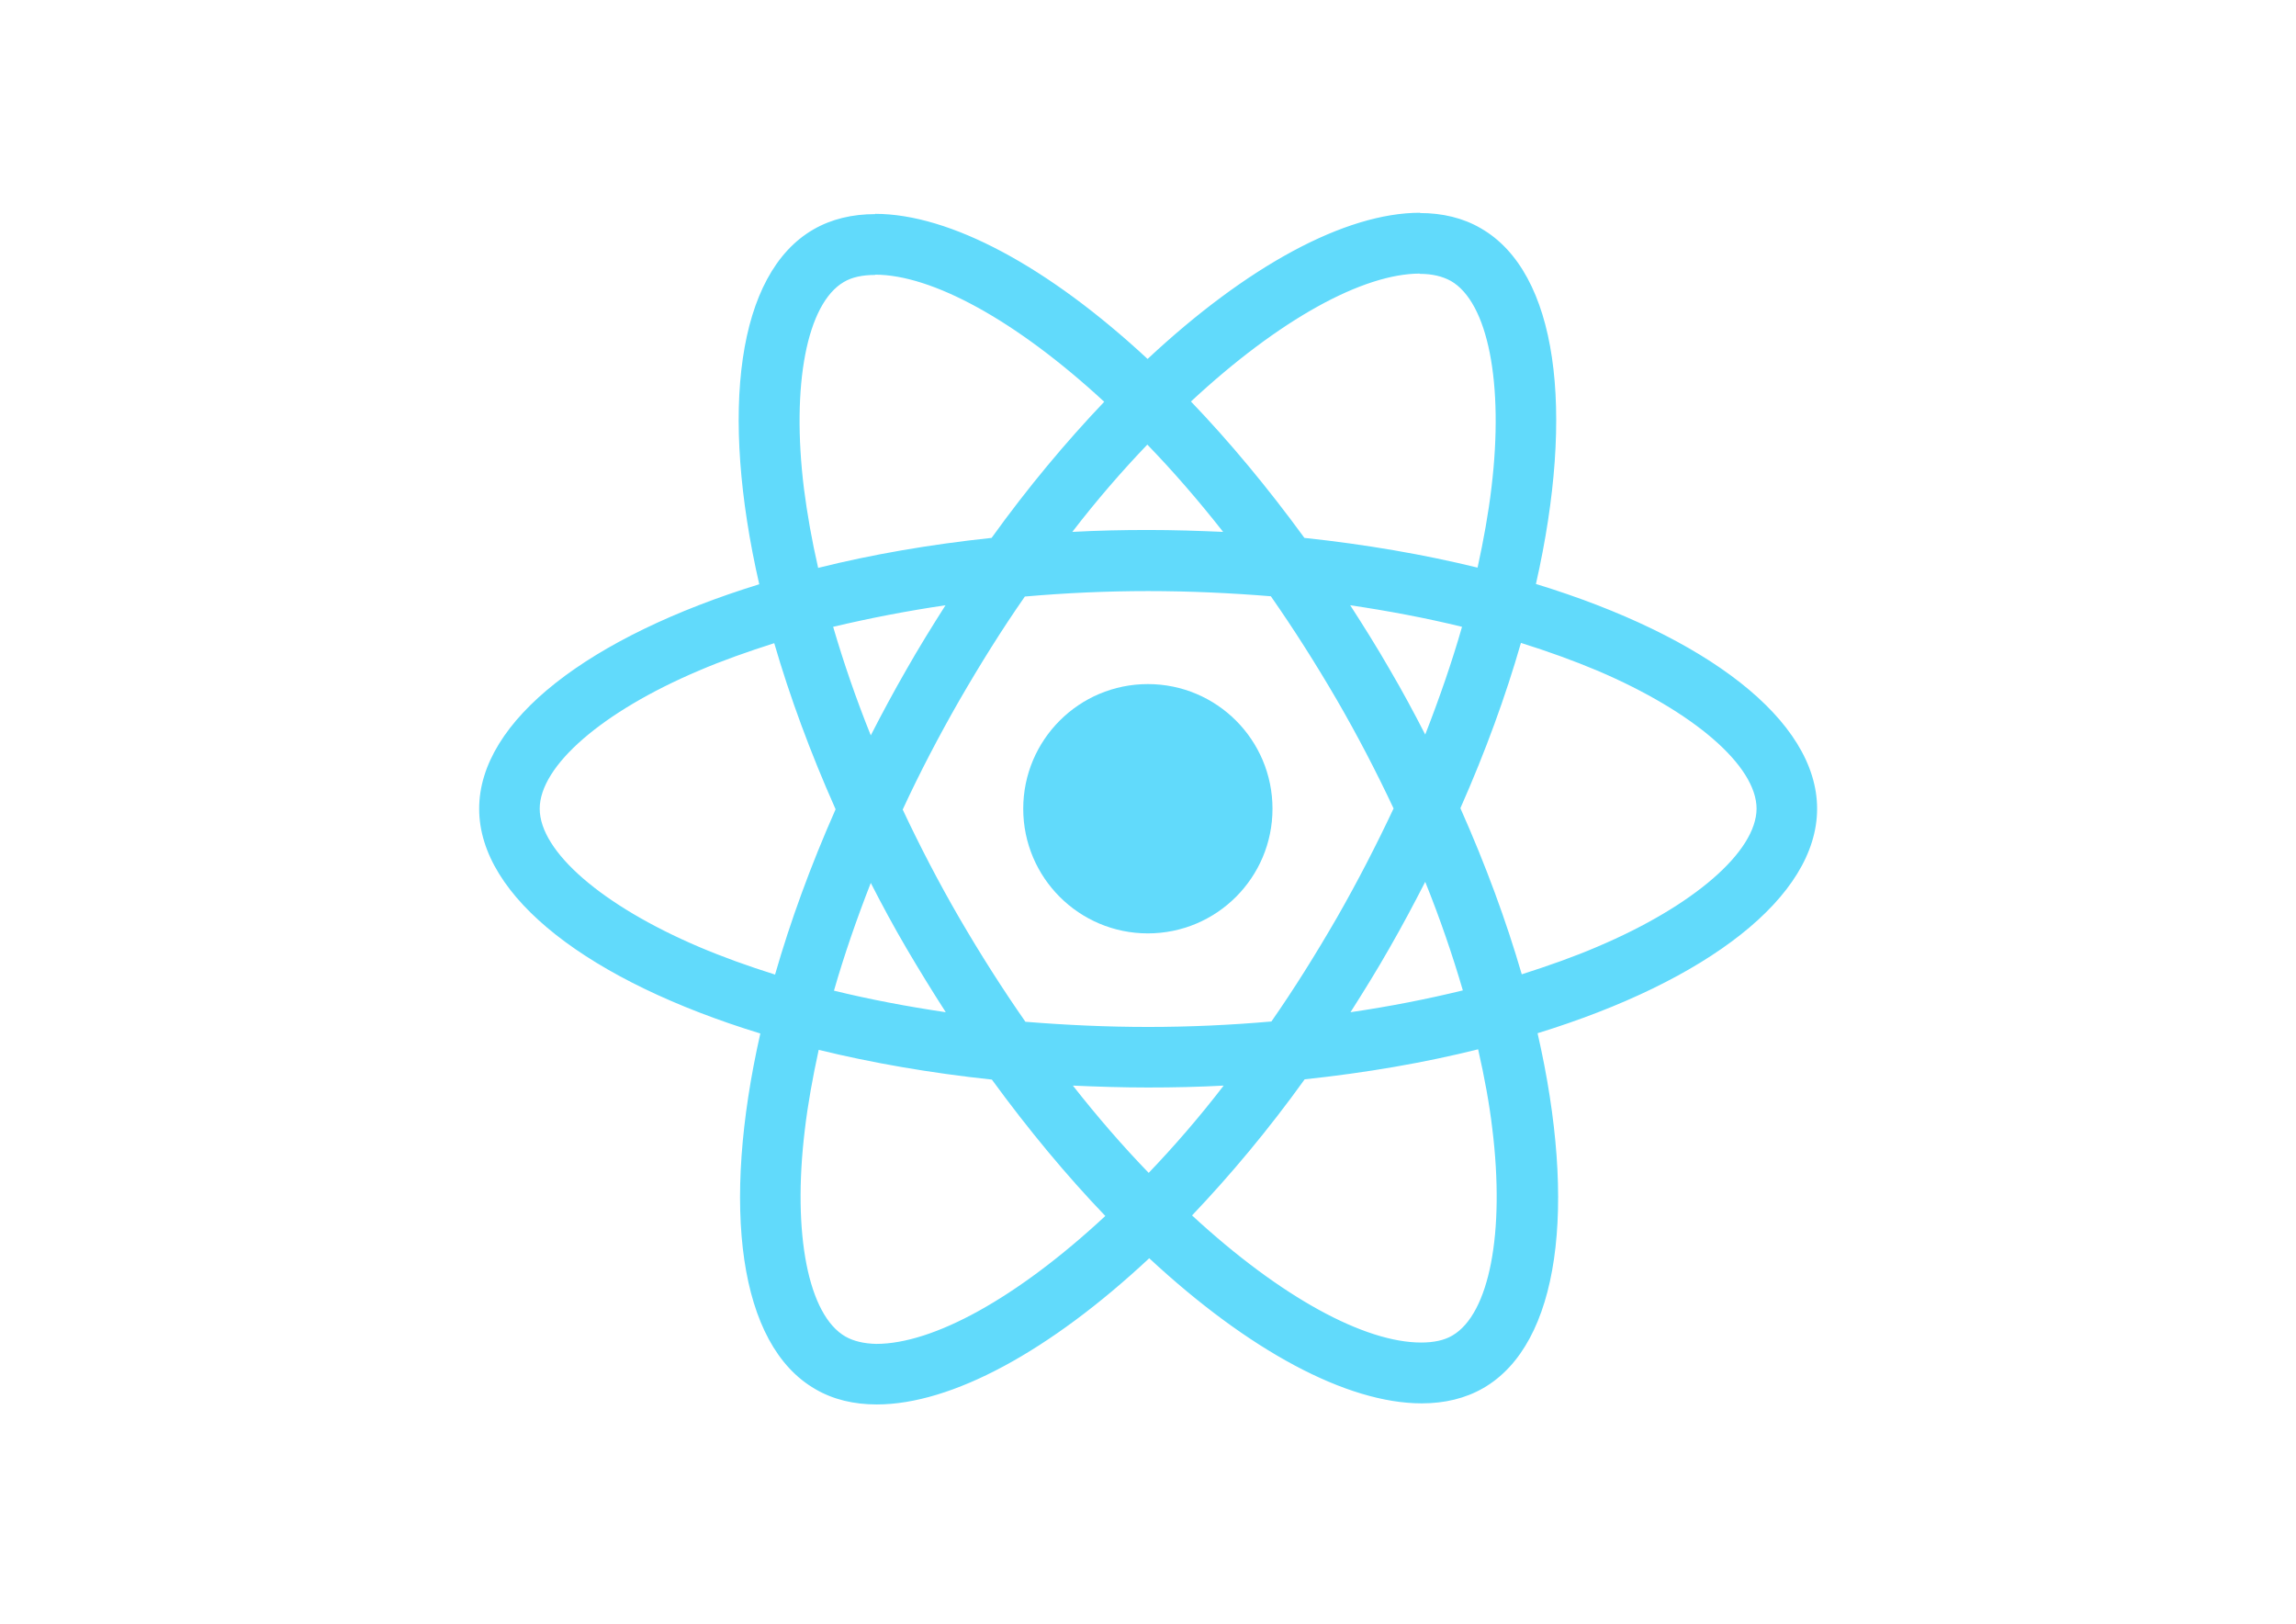
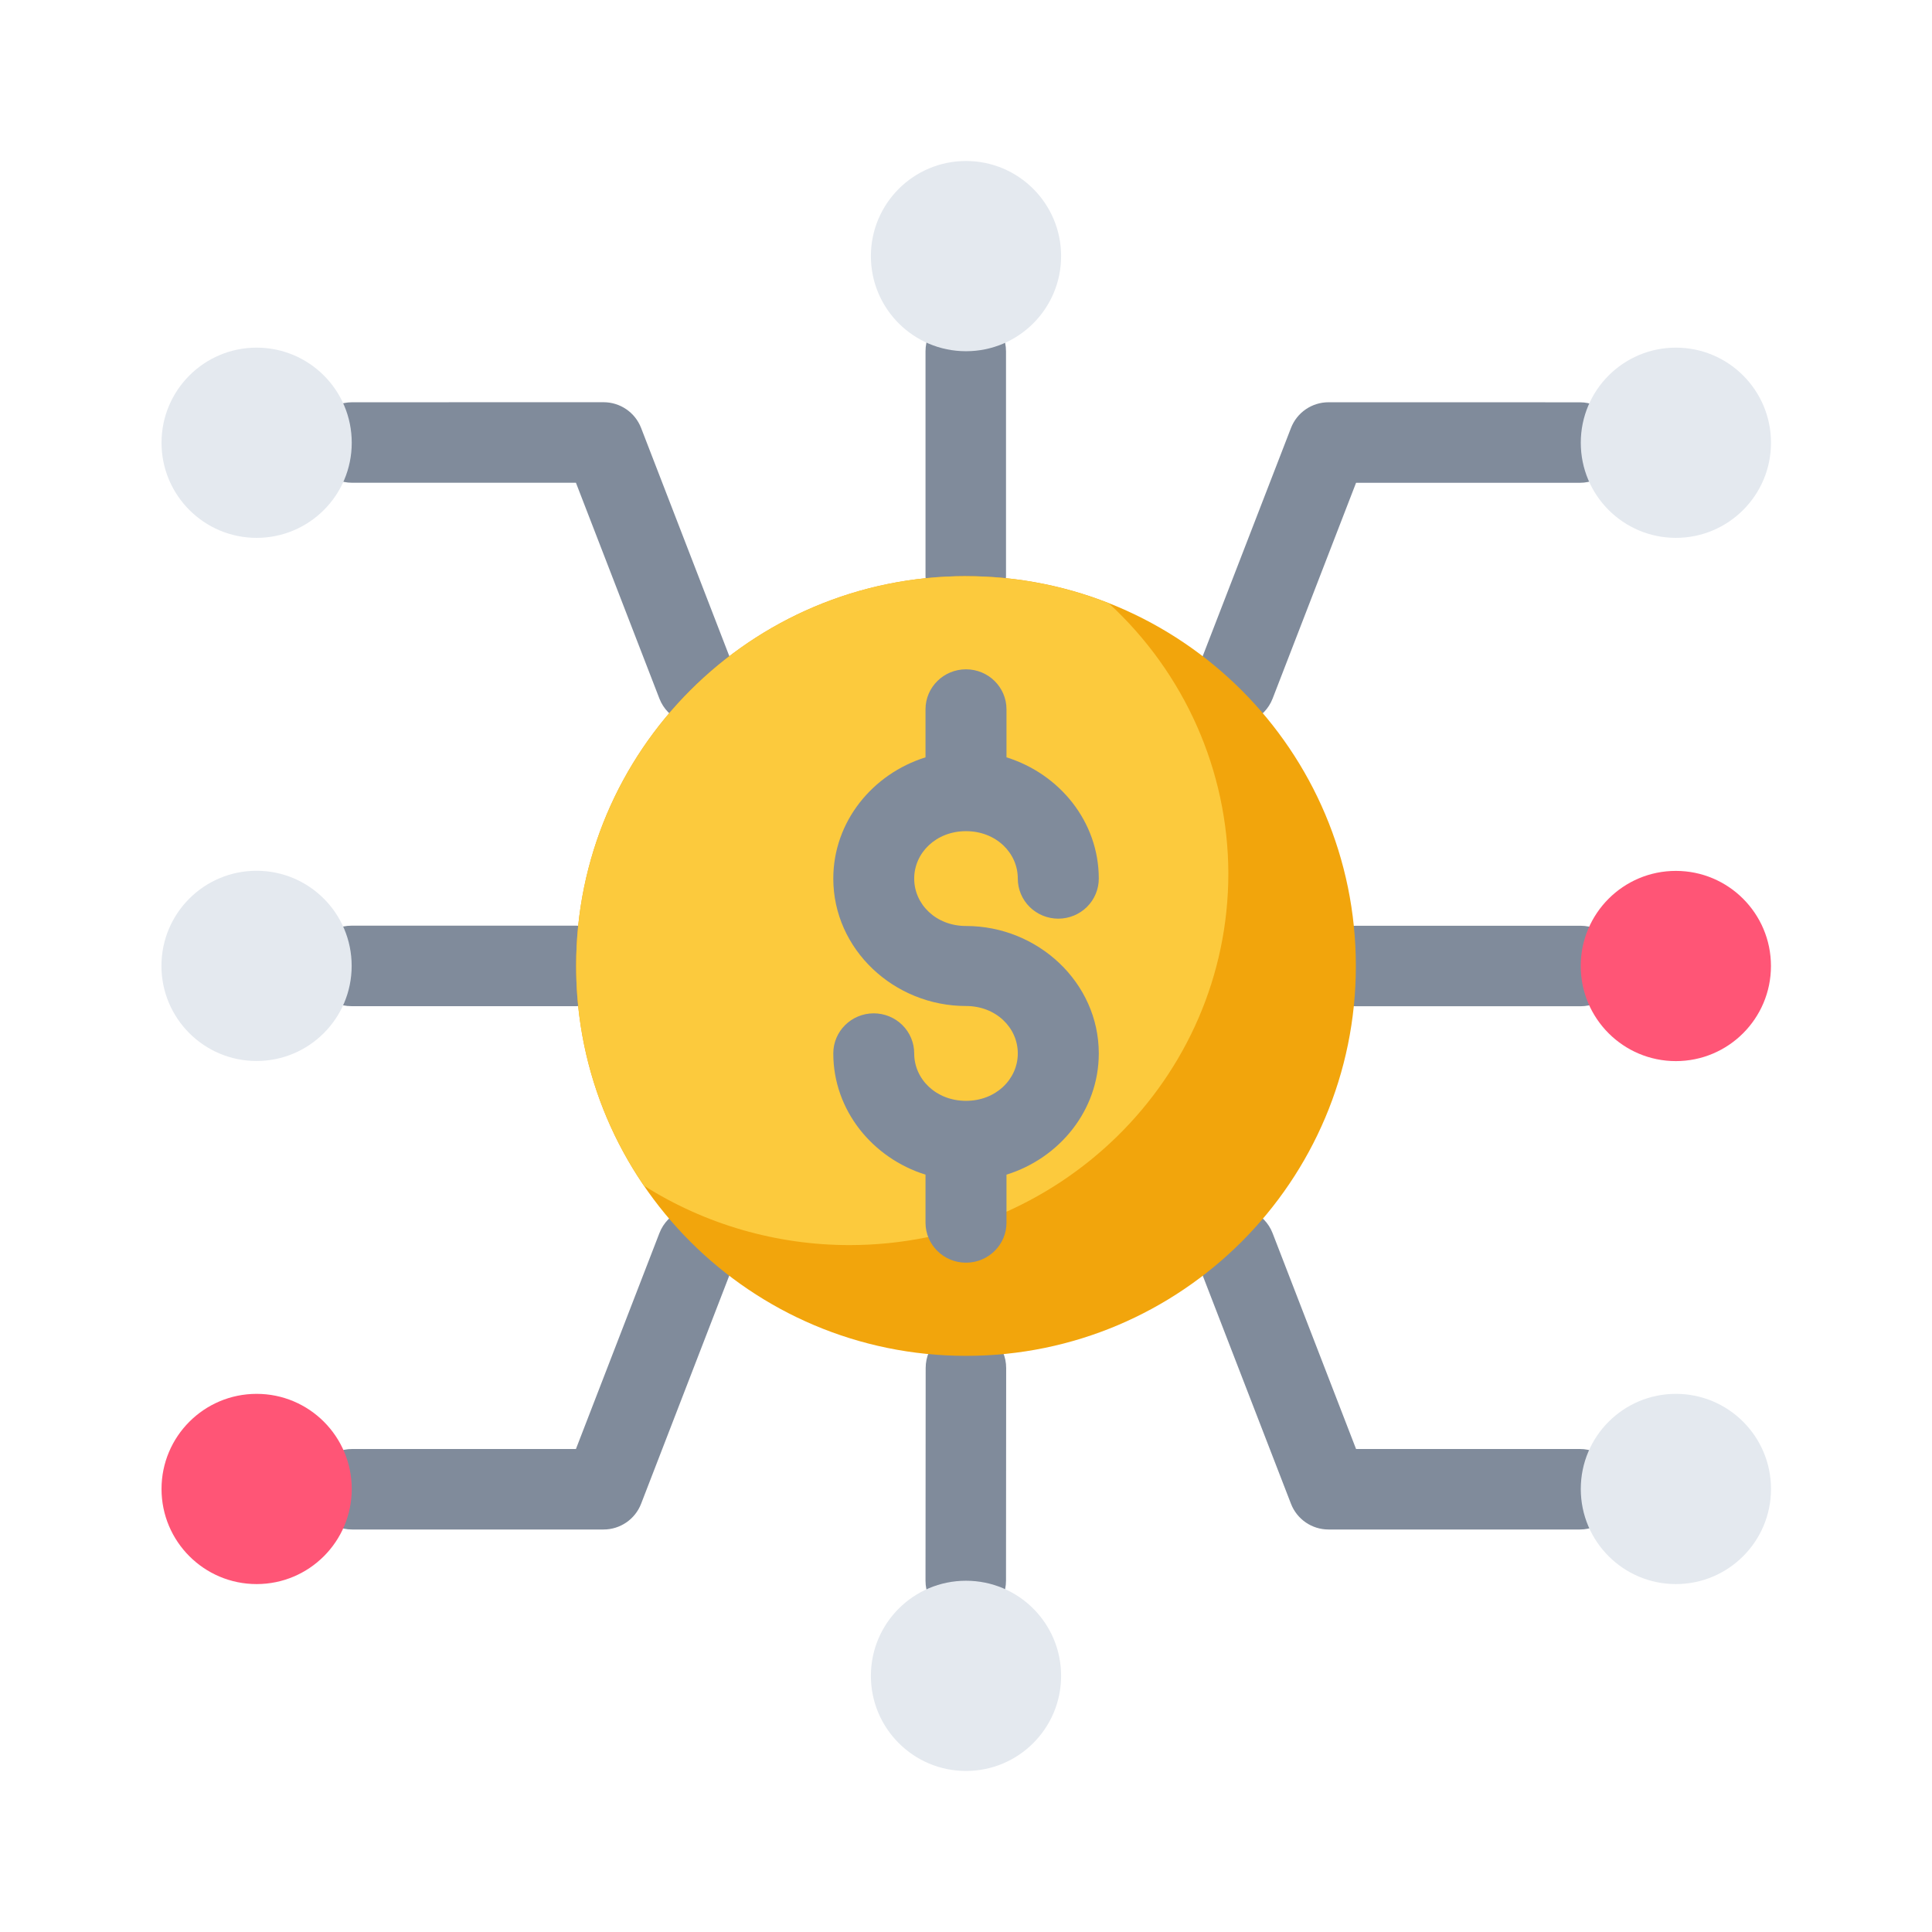
- <svg xmlns="http://www.w3.org/2000/svg" viewBox="0 0 841.9 595.3">
-   <g fill="#61DAFB">
-     <path d="M666.3 296.5c0-32.5-40.7-63.3-103.1-82.4 14.4-63.6 8-114.2-20.2-130.4-6.5-3.8-14.1-5.6-22.4-5.6v22.3c4.6 0 8.3.9 11.4 2.6 13.6 7.8 19.5 37.5 14.9 75.7-1.1 9.4-2.9 19.3-5.1 29.4-19.6-4.8-41-8.5-63.5-10.9-13.5-18.5-27.5-35.3-41.6-50 32.6-30.3 63.2-46.9 84-46.9V78c-27.5 0-63.5 19.6-99.9 53.6-36.4-33.8-72.4-53.2-99.9-53.2v22.3c20.7 0 51.4 16.5 84 46.6-14 14.7-28 31.4-41.3 49.9-22.6 2.4-44 6.1-63.6 11-2.3-10-4-19.7-5.2-29-4.7-38.2 1.1-67.9 14.6-75.8 3-1.8 6.9-2.6 11.5-2.6V78.5c-8.4 0-16 1.8-22.6 5.6-28.1 16.2-34.4 66.7-19.9 130.1-62.2 19.2-102.7 49.9-102.7 82.3 0 32.5 40.7 63.3 103.1 82.4-14.4 63.6-8 114.2 20.2 130.4 6.5 3.8 14.1 5.6 22.5 5.6 27.5 0 63.5-19.6 99.9-53.6 36.4 33.8 72.4 53.2 99.9 53.2 8.4 0 16-1.8 22.6-5.6 28.1-16.2 34.4-66.7 19.9-130.1 62-19.1 102.5-49.9 102.5-82.3zm-130.2-66.7c-3.7 12.9-8.3 26.2-13.5 39.5-4.1-8-8.4-16-13.1-24-4.6-8-9.5-15.8-14.4-23.4 14.2 2.1 27.9 4.7 41 7.9zm-45.8 106.5c-7.8 13.5-15.8 26.3-24.1 38.2-14.9 1.3-30 2-45.2 2-15.1 0-30.2-.7-45-1.9-8.3-11.9-16.4-24.6-24.2-38-7.6-13.1-14.5-26.4-20.8-39.8 6.2-13.4 13.2-26.8 20.7-39.9 7.8-13.5 15.8-26.3 24.1-38.2 14.9-1.3 30-2 45.2-2 15.1 0 30.2.7 45 1.9 8.3 11.9 16.4 24.6 24.2 38 7.6 13.1 14.5 26.4 20.8 39.8-6.3 13.4-13.2 26.8-20.7 39.9zm32.3-13c5.4 13.4 10 26.8 13.8 39.8-13.1 3.2-26.9 5.9-41.2 8 4.9-7.7 9.8-15.6 14.4-23.7 4.6-8 8.9-16.1 13-24.1zM421.2 430c-9.3-9.6-18.6-20.3-27.8-32 9 .4 18.2.7 27.5.7 9.4 0 18.7-.2 27.8-.7-9 11.7-18.3 22.4-27.5 32zm-74.4-58.9c-14.2-2.1-27.9-4.7-41-7.9 3.7-12.9 8.3-26.2 13.5-39.5 4.1 8 8.4 16 13.1 24 4.7 8 9.5 15.8 14.4 23.4zM420.7 163c9.3 9.6 18.6 20.3 27.8 32-9-.4-18.2-.7-27.5-.7-9.4 0-18.7.2-27.8.7 9-11.7 18.3-22.4 27.5-32zm-74 58.9c-4.9 7.7-9.8 15.6-14.4 23.7-4.6 8-8.9 16-13 24-5.4-13.4-10-26.8-13.8-39.8 13.1-3.1 26.9-5.8 41.2-7.9zm-90.5 125.2c-35.4-15.1-58.3-34.9-58.3-50.6 0-15.7 22.9-35.6 58.3-50.6 8.6-3.7 18-7 27.7-10.1 5.7 19.6 13.2 40 22.5 60.9-9.2 20.8-16.6 41.1-22.2 60.6-9.9-3.1-19.3-6.5-28-10.2zM310 490c-13.6-7.8-19.5-37.5-14.9-75.7 1.1-9.4 2.9-19.3 5.1-29.4 19.6 4.8 41 8.5 63.5 10.9 13.5 18.5 27.5 35.3 41.6 50-32.6 30.3-63.2 46.9-84 46.9-4.5-.1-8.3-1-11.3-2.7zm237.2-76.2c4.7 38.2-1.1 67.9-14.6 75.8-3 1.8-6.9 2.6-11.5 2.6-20.7 0-51.4-16.5-84-46.6 14-14.7 28-31.4 41.3-49.9 22.6-2.4 44-6.1 63.6-11 2.3 10.1 4.1 19.8 5.2 29.1zm38.5-66.7c-8.6 3.7-18 7-27.7 10.1-5.7-19.6-13.2-40-22.5-60.9 9.2-20.8 16.6-41.1 22.2-60.6 9.9 3.1 19.3 6.5 28.1 10.2 35.4 15.1 58.3 34.9 58.3 50.6-.1 15.7-23 35.6-58.4 50.6zM320.8 78.4z" />
-     <circle cx="420.9" cy="296.5" r="45.7" />
-     <path d="M520.5 78.1z" />
+ <svg xmlns="http://www.w3.org/2000/svg" width="800px" height="800px" viewBox="0 0 48 48" id="svg5" version="1.1" xml:space="preserve">
+   <defs id="defs2" />
+   <g id="layer1" transform="translate(-170,-89)">
+     <path d="m 193.994,96.727 a 1,1 0 0 0 -1,1 v 5.588 a 1,1 0 0 0 1,1 1,1 0 0 0 1,-1 v -5.588 a 1,1 0 0 0 -1,-1 z" id="path18904" style="color:#000000;fill:#808b9b;fill-opacity:1;fill-rule:evenodd;stroke-linecap:round;stroke-linejoin:round;stroke-miterlimit:4.1" />
+     <path d="m 203.68,112 a 1,1 0 0 0 -1,1 1,1 0 0 0 1,1 h 5.588 a 1,1 0 0 0 1,-1 1,1 0 0 0 -1,-1 z" id="path18894" style="color:#000000;fill:#808b9b;fill-opacity:1;fill-rule:evenodd;stroke-linecap:round;stroke-linejoin:round;stroke-miterlimit:4.1" />
+     <path d="m 194,121.988 a 1,1 0 0 0 -1.002,0.998 l -0.004,5.287 a 1,1 0 0 0 1,1 1,1 0 0 0 1,-1 l 0.004,-5.285 a 1,1 0 0 0 -0.998,-1 z" id="path18884" style="color:#000000;fill:#808b9b;fill-opacity:1;fill-rule:evenodd;stroke-linecap:round;stroke-linejoin:round;stroke-miterlimit:4.1" />
+     <path d="m 178.732,111.998 a 1,1 0 0 0 -1,1 1,1 0 0 0 1,1 h 5.586 a 1,1 0 0 0 1,-1 1,1 0 0 0 -1,-1 z" id="path18914" style="color:#000000;fill:#808b9b;fill-opacity:1;fill-rule:evenodd;stroke-linecap:round;stroke-linejoin:round;stroke-miterlimit:4.1" />
+     <path d="m 203.006,98.994 a 1,1 0 0 0 -0.932,0.639 l -2.322,6.002 a 1,1 0 0 0 0.572,1.293 1,1 0 0 0 1.293,-0.57 l 2.074,-5.363 h 5.561 a 1,1 0 0 0 1,-1 1,1 0 0 0 -1,-1 z" id="path16566" style="color:#000000;fill:#808b9b;fill-opacity:1;fill-rule:evenodd;stroke-linecap:round;stroke-linejoin:round;stroke-miterlimit:4.1" />
+     <path d="m 187.676,119.064 a 1,1 0 0 0 -1.293,0.572 L 184.309,125 h -5.561 a 1,1 0 0 0 -1,1 1,1 0 0 0 1,1 h 6.246 a 1,1 0 0 0 0.934,-0.639 l 2.32,-6.004 a 1,1 0 0 0 -0.572,-1.293 z" id="path16571" style="color:#000000;fill:#808b9b;fill-opacity:1;fill-rule:evenodd;stroke-linecap:round;stroke-linejoin:round;stroke-miterlimit:4.1" />
+     <path d="m 200.324,119.064 a 1,1 0 0 0 -0.572,1.293 l 2.322,6.004 A 1,1 0 0 0 203.006,127 h 6.246 a 1,1 0 0 0 1,-1 1,1 0 0 0 -1,-1 h -5.561 l -2.074,-5.363 a 1,1 0 0 0 -1.293,-0.572 z" id="path16575" style="color:#000000;fill:#808b9b;fill-opacity:1;fill-rule:evenodd;stroke-linecap:round;stroke-linejoin:round;stroke-miterlimit:4.1" />
+     <path d="m 178.748,98.994 a 1,1 0 0 0 -1,1 1,1 0 0 0 1,1 h 5.561 l 2.074,5.363 a 1,1 0 0 0 1.293,0.57 1,1 0 0 0 0.572,-1.293 l -2.32,-6.002 a 1,1 0 0 0 -0.934,-0.639 z" id="path16579-5" style="color:#000000;fill:#808b9b;fill-opacity:1;fill-rule:evenodd;stroke-linecap:round;stroke-linejoin:round;stroke-miterlimit:4.1" />
+     <path d="m 194,128.273 c -1.305,0 -2.363,1.058 -2.363,2.363 0,1.305 1.058,2.363 2.363,2.363 1.305,0 2.363,-1.058 2.363,-2.363 0,-1.305 -1.058,-2.363 -2.363,-2.363 z" id="path2985" style="color:#000000;fill:#e4e9ef;fill-opacity:1;fill-rule:evenodd;stroke-width:2;stroke-linecap:round;stroke-linejoin:round;stroke-miterlimit:4.1" />
+     <path d="m 176.376,102.363 c 1.305,0 2.363,-1.058 2.363,-2.363 0,-1.305 -1.058,-2.363 -2.363,-2.363 -1.305,-1e-5 -2.363,1.058 -2.363,2.363 0,1.305 1.058,2.363 2.363,2.363 z" id="path3003" style="color:#000000;fill:#e4e9ef;fill-opacity:1;fill-rule:evenodd;stroke-width:2;stroke-linecap:round;stroke-linejoin:round;stroke-miterlimit:4.1;-inkscape-stroke:none" />
+     <path d="m 203.686,113 c 0,5.349 -4.337,9.686 -9.686,9.686 -5.349,0 -9.686,-4.337 -9.686,-9.686 0,-5.349 4.337,-9.686 9.686,-9.686 5.349,0 9.686,4.337 9.686,9.686 z" id="path2702" style="color:#000000;fill:#f2a50c;fill-opacity:1;fill-rule:evenodd;stroke-width:2;stroke-linecap:round;stroke-linejoin:round;stroke-miterlimit:4.1;-inkscape-stroke:none" />
+     <path d="m 194,103.314 c -5.349,0 -9.686,4.336 -9.686,9.686 0,2.025 0.623,3.904 1.686,5.459 a 9.417,9.238 0 0 0 5.1,1.475 9.417,9.238 0 0 0 9.418,-9.238 9.417,9.238 0 0 0 -2.971,-6.709 c -1.099,-0.433 -2.294,-0.672 -3.547,-0.672 z" id="path10628" style="fill:#fcca3d;fill-opacity:1;fill-rule:evenodd;stroke-width:2;stroke-linecap:round;stroke-linejoin:round;stroke-miterlimit:4.1" />
+     <path d="m 194,105.629 a 1.006,0.994 0 0 0 -1.006,0.994 v 1.193 c -1.313,0.41 -2.291,1.596 -2.291,3.012 0,1.76 1.51,3.166 3.297,3.166 0.746,0 1.287,0.539 1.287,1.178 0,0.638 -0.542,1.178 -1.287,1.178 -0.745,0 -1.287,-0.539 -1.287,-1.178 a 1.006,0.994 0 0 0 -1.006,-0.996 1.006,0.994 0 0 0 -1.004,0.996 c 10e-6,1.416 0.978,2.602 2.291,3.012 v 1.193 a 1.006,0.994 0 0 0 1.006,0.994 1.006,0.994 0 0 0 1.006,-0.994 v -1.193 c 1.314,-0.409 2.293,-1.595 2.293,-3.012 0,-1.76 -1.512,-3.166 -3.299,-3.166 -0.746,0 -1.287,-0.539 -1.287,-1.178 0,-0.638 0.542,-1.178 1.287,-1.178 0.746,0 1.287,0.539 1.287,1.178 a 1.006,0.994 0 0 0 1.006,0.996 1.006,0.994 0 0 0 1.006,-0.996 c 0,-1.417 -0.979,-2.603 -2.293,-3.012 v -1.193 A 1.006,0.994 0 0 0 194,105.629 Z" id="path14544" style="color:#000000;fill:#808b9b;fill-opacity:1;fill-rule:evenodd;stroke:none;stroke-width:1;stroke-linecap:round;stroke-linejoin:round;stroke-miterlimit:4.1;stroke-opacity:1" />
+     <path d="m 196.363,95.363 a 2.363,2.363 0 0 1 -2.363,2.363 2.363,2.363 0 0 1 -2.363,-2.363 A 2.363,2.363 0 0 1 194,93 a 2.363,2.363 0 0 1 2.363,2.363 z" id="path2961" style="color:#000000;fill:#e4e9ef;fill-opacity:1;fill-rule:evenodd;stroke-width:2;stroke-linecap:round;stroke-linejoin:round;stroke-miterlimit:4.1" />
+     <path d="M 211.637,115.363 A 2.363,2.363 0 0 1 209.273,113 a 2.363,2.363 0 0 1 2.363,-2.363 2.363,2.363 0 0 1 2.363,2.363 2.363,2.363 0 0 1 -2.363,2.363 z" id="path2973" style="color:#000000;fill:#ff5576;fill-opacity:1;fill-rule:evenodd;stroke-width:2;stroke-linecap:round;stroke-linejoin:round;stroke-miterlimit:4.1" />
+     <path d="m 176.374,110.634 a 2.363,2.363 0 0 1 2.363,2.363 2.363,2.363 0 0 1 -2.363,2.363 2.363,2.363 0 0 1 -2.363,-2.363 2.363,2.363 0 0 1 2.363,-2.363 z" id="path2997" style="color:#000000;fill:#e4e9ef;fill-opacity:1;fill-rule:evenodd;stroke-width:2;stroke-linecap:round;stroke-linejoin:round;stroke-miterlimit:4.1" />
+     <path d="m 211.637,102.363 c -1.305,0 -2.363,-1.058 -2.363,-2.363 0,-1.305 1.058,-2.363 2.363,-2.363 1.305,-10e-7 2.363,1.058 2.363,2.363 0,1.305 -1.058,2.363 -2.363,2.363 z" id="path2967" style="color:#000000;fill:#e4e9ef;fill-opacity:1;fill-rule:evenodd;stroke-width:2;stroke-linecap:round;stroke-linejoin:round;stroke-miterlimit:4.1" />
+     <path d="m 176.376,123.63 c 1.305,0 2.363,1.058 2.363,2.363 0,1.305 -1.058,2.363 -2.363,2.363 -1.305,1e-5 -2.363,-1.058 -2.363,-2.363 0,-1.305 1.058,-2.363 2.363,-2.363 z" id="path2991" style="color:#000000;fill:#ff5576;fill-opacity:1;fill-rule:evenodd;stroke-width:2;stroke-linecap:round;stroke-linejoin:round;stroke-miterlimit:4.1" />
+     <path d="m 211.637,123.63 c -1.305,0 -2.363,1.058 -2.363,2.363 0,1.305 1.058,2.363 2.363,2.363 1.305,0 2.363,-1.058 2.363,-2.363 0,-1.305 -1.058,-2.363 -2.363,-2.363 z" id="path2979" style="color:#000000;fill:#e4e9ef;fill-opacity:1;fill-rule:evenodd;stroke-width:2;stroke-linecap:round;stroke-linejoin:round;stroke-miterlimit:4.1" />
  </g>
</svg>
